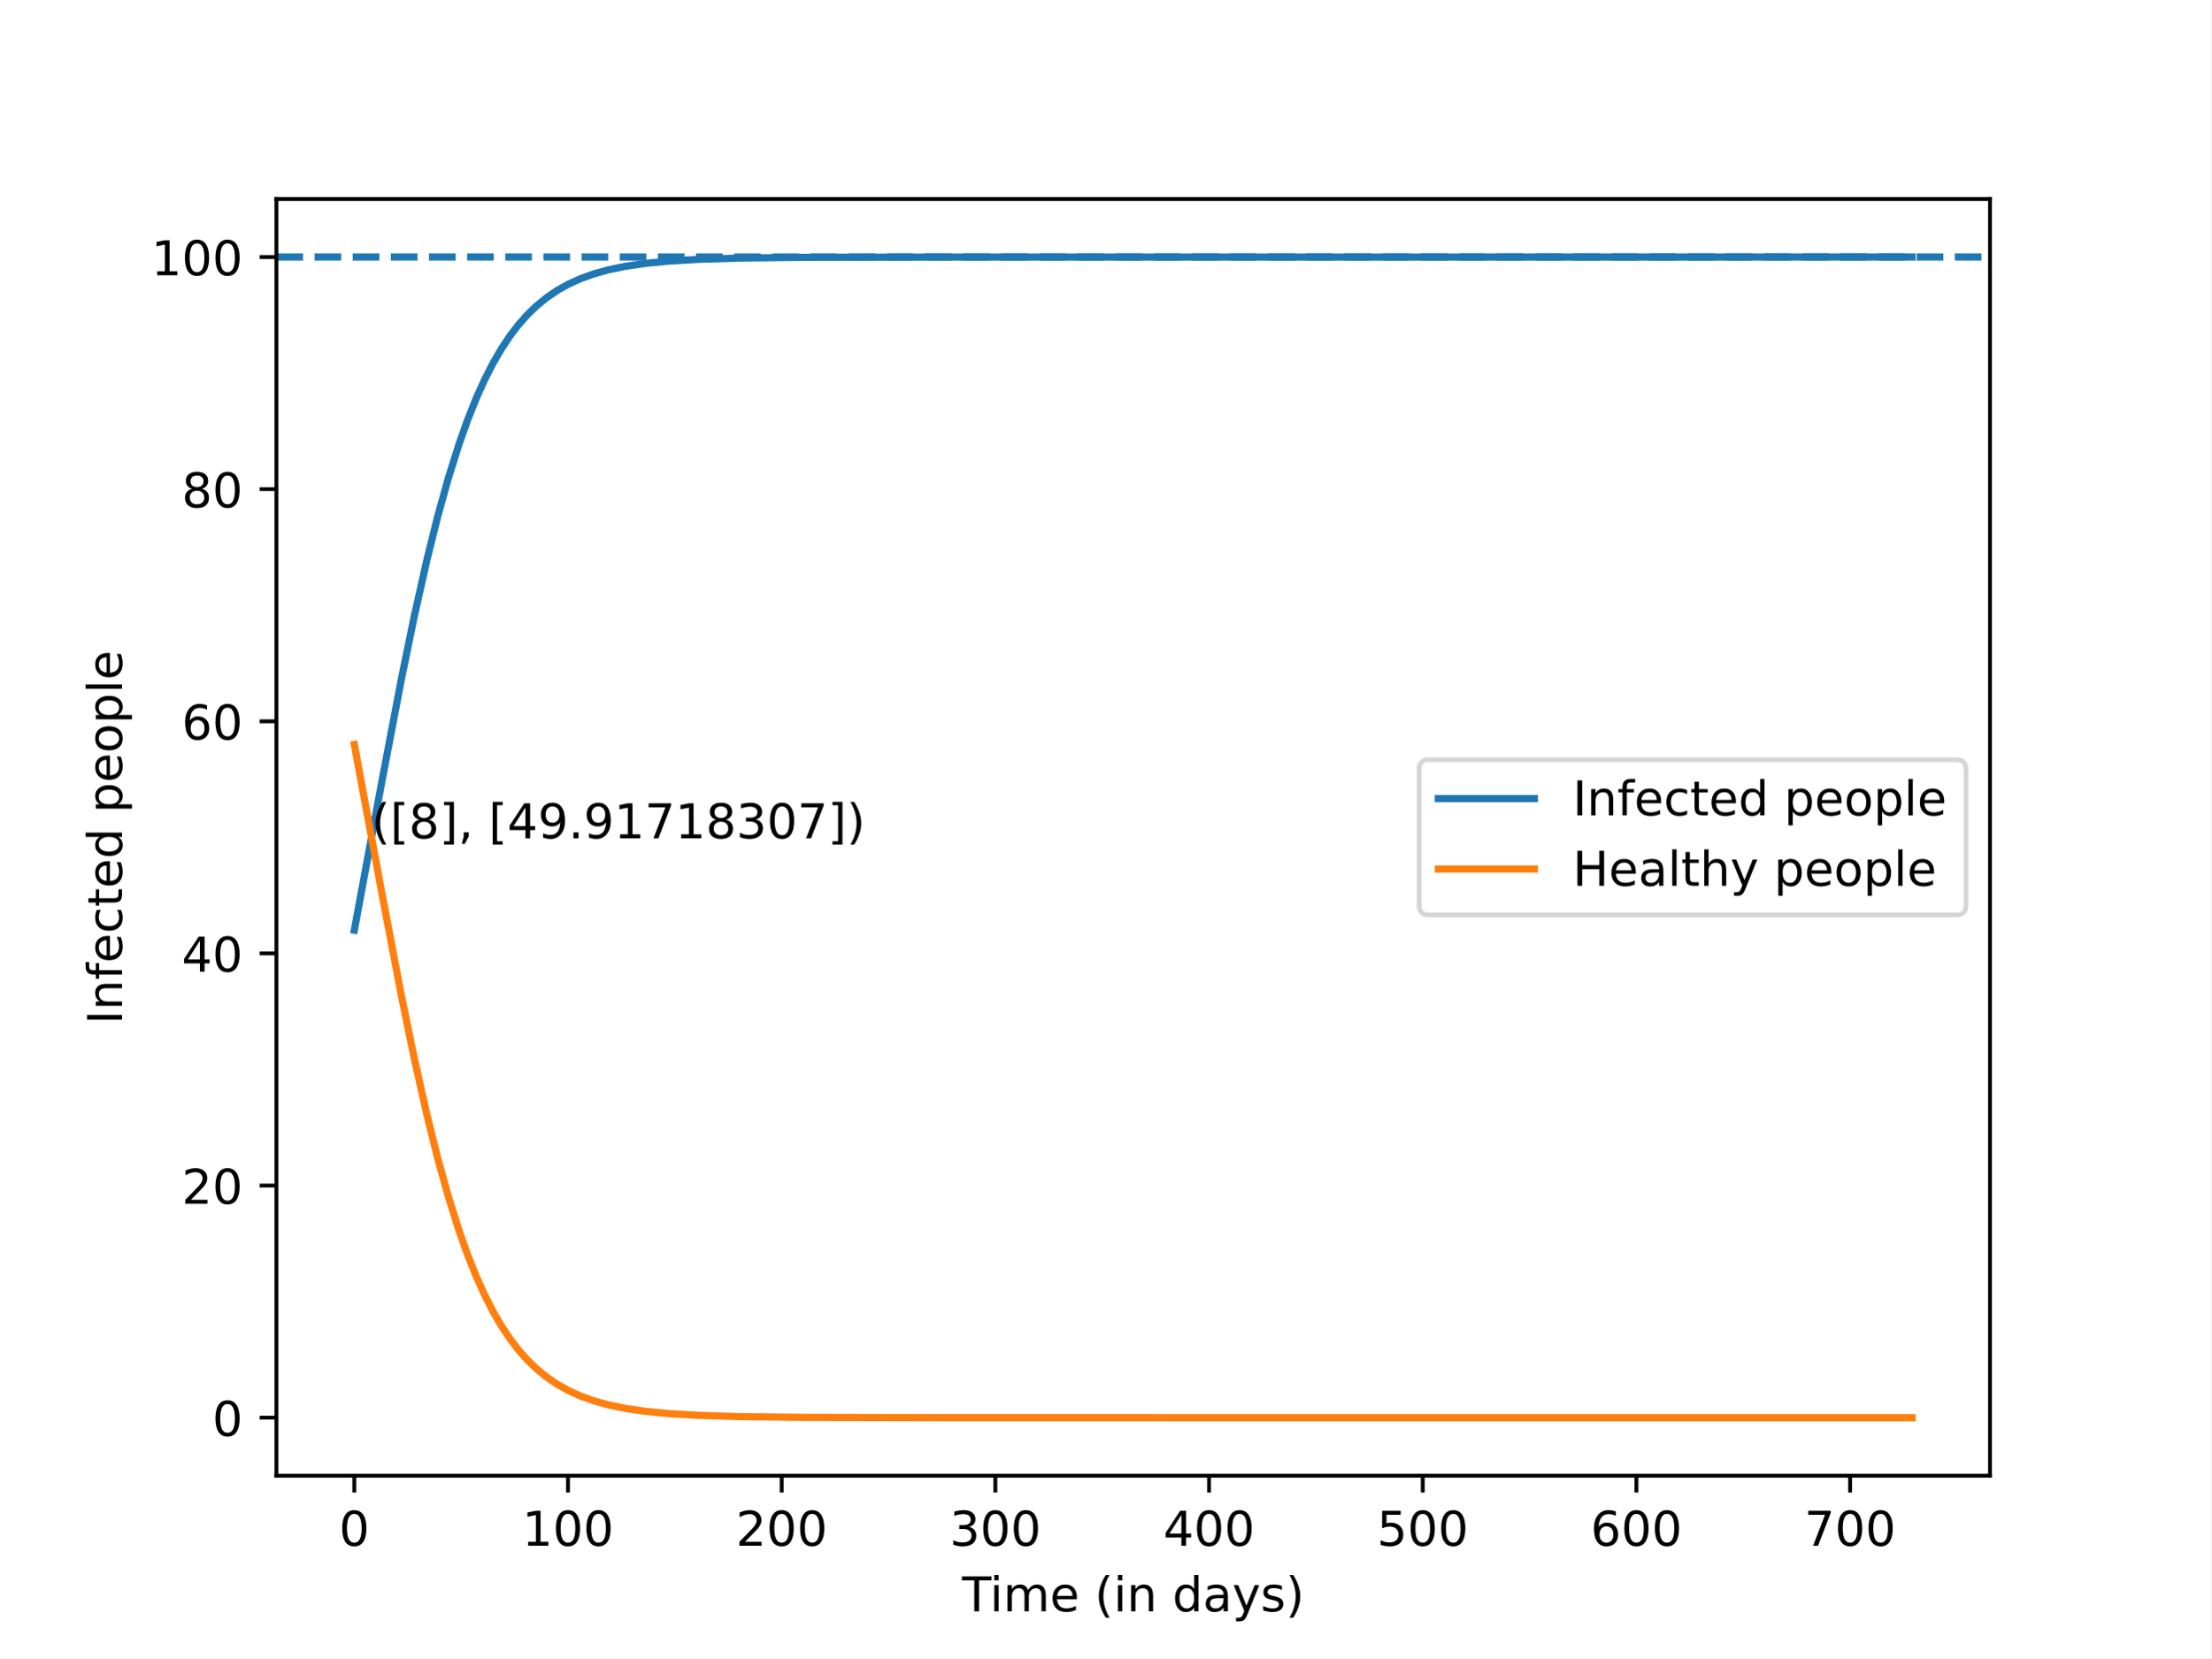
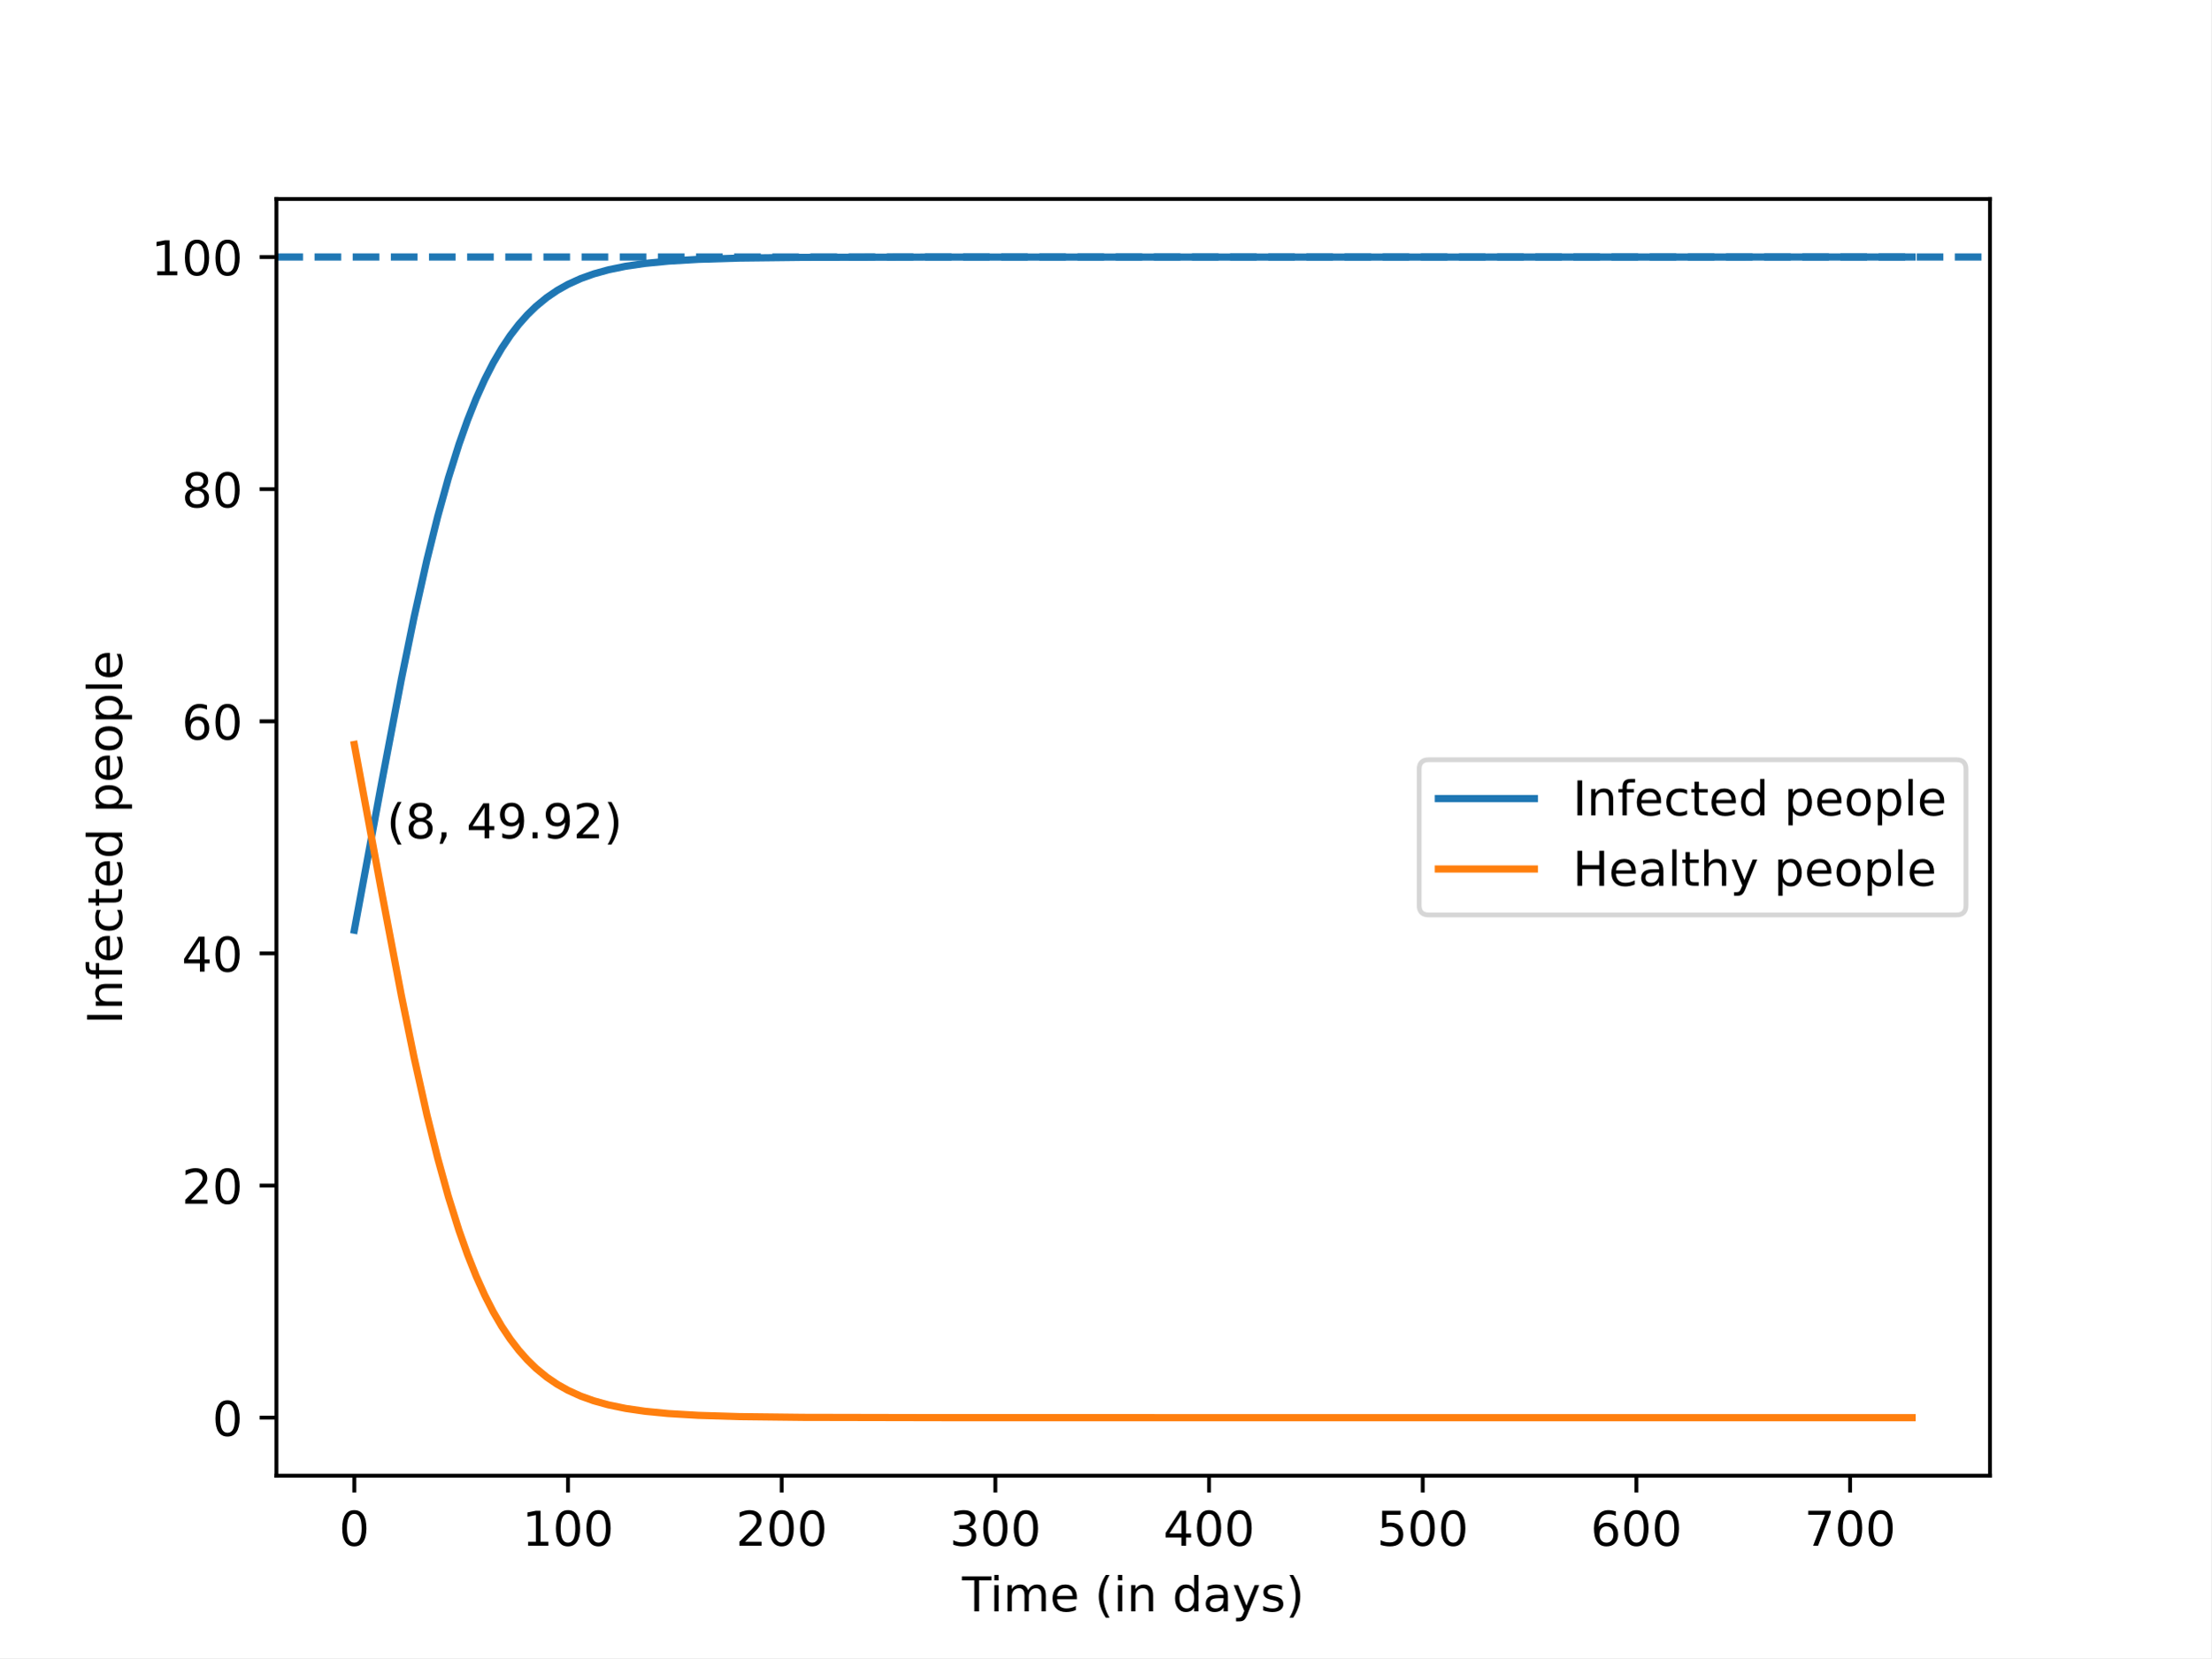
<svg xmlns="http://www.w3.org/2000/svg" xmlns:xlink="http://www.w3.org/1999/xlink" width="460.8pt" height="345.6pt" viewBox="0 0 460.8 345.6" version="1.1">
  <defs>
    <style type="text/css">*{stroke-linejoin: round; stroke-linecap: butt}</style>
  </defs>
  <g id="figure_1">
    <g id="patch_1">
      <path d="M 0 345.6  L 460.8 345.6  L 460.8 0  L 0 0  z " style="fill: #ffffff" />
    </g>
    <g id="axes_1">
      <g id="patch_2">
        <path d="M 57.6 307.584  L 414.72 307.584  L 414.72 41.472  L 57.6 41.472  z " style="fill: #ffffff" />
      </g>
      <g id="matplotlib.axis_1">
        <g id="xtick_1">
          <g id="line2d_1">
            <defs>
-               <path id="m7a7b30a094" d="M 0 0  L 0 3.5  " style="stroke: #000000; stroke-width: 0.8" />
-             </defs>
-             <g>
-               <use xlink:href="#m7a7b30a094" x="73.833" y="307.584" style="stroke: #000000; stroke-width: 0.8" />
+               <path id="m2b00858c28" d="M 0 0  L 0 3.5  " style="stroke: #000000; stroke-width: 0.8" />
+             </defs>
+             <g>
+               <use xlink:href="#m2b00858c28" x="73.833" y="307.584" style="stroke: #000000; stroke-width: 0.8" />
            </g>
          </g>
          <g id="text_1">
            <g transform="translate(70.65148 322.1824) scale(0.1 -0.1)">
              <defs>
                <path id="DejaVuSans-30" d="M 2034 4250  Q 1547 4250 1301 3770  Q 1056 3291 1056 2328  Q 1056 1369 1301 889  Q 1547 409 2034 409  Q 2525 409 2770 889  Q 3016 1369 3016 2328  Q 3016 3291 2770 3770  Q 2525 4250 2034 4250  z M 2034 4750  Q 2819 4750 3233 4129  Q 3647 3509 3647 2328  Q 3647 1150 3233 529  Q 2819 -91 2034 -91  Q 1250 -91 836 529  Q 422 1150 422 2328  Q 422 3509 836 4129  Q 1250 4750 2034 4750  z " transform="scale(0.015625)" />
              </defs>
              <use xlink:href="#DejaVuSans-30" />
            </g>
          </g>
        </g>
        <g id="xtick_2">
          <g id="line2d_2">
            <g>
-               <use xlink:href="#m7a7b30a094" x="118.367" y="307.584" style="stroke: #000000; stroke-width: 0.8" />
+               <use xlink:href="#m2b00858c28" x="118.367" y="307.584" style="stroke: #000000; stroke-width: 0.8" />
            </g>
          </g>
          <g id="text_2">
            <g transform="translate(108.8232 322.1824) scale(0.1 -0.1)">
              <defs>
                <path id="DejaVuSans-31" d="M 794 531  L 1825 531  L 1825 4091  L 703 3866  L 703 4441  L 1819 4666  L 2450 4666  L 2450 531  L 3481 531  L 3481 0  L 794 0  L 794 531  z " transform="scale(0.015625)" />
              </defs>
              <use xlink:href="#DejaVuSans-31" />
              <use xlink:href="#DejaVuSans-30" x="63.623" />
              <use xlink:href="#DejaVuSans-30" x="127.246" />
            </g>
          </g>
        </g>
        <g id="xtick_3">
          <g id="line2d_3">
            <g>
-               <use xlink:href="#m7a7b30a094" x="162.901" y="307.584" style="stroke: #000000; stroke-width: 0.8" />
+               <use xlink:href="#m2b00858c28" x="162.901" y="307.584" style="stroke: #000000; stroke-width: 0.8" />
            </g>
          </g>
          <g id="text_3">
            <g transform="translate(153.3574 322.1824) scale(0.1 -0.1)">
              <defs>
                <path id="DejaVuSans-32" d="M 1228 531  L 3431 531  L 3431 0  L 469 0  L 469 531  Q 828 903 1448 1529  Q 2069 2156 2228 2338  Q 2531 2678 2651 2914  Q 2772 3150 2772 3378  Q 2772 3750 2511 3984  Q 2250 4219 1831 4219  Q 1534 4219 1204 4116  Q 875 4013 500 3803  L 500 4441  Q 881 4594 1212 4672  Q 1544 4750 1819 4750  Q 2544 4750 2975 4387  Q 3406 4025 3406 3419  Q 3406 3131 3298 2873  Q 3191 2616 2906 2266  Q 2828 2175 2409 1742  Q 1991 1309 1228 531  z " transform="scale(0.015625)" />
              </defs>
              <use xlink:href="#DejaVuSans-32" />
              <use xlink:href="#DejaVuSans-30" x="63.623" />
              <use xlink:href="#DejaVuSans-30" x="127.246" />
            </g>
          </g>
        </g>
        <g id="xtick_4">
          <g id="line2d_4">
            <g>
-               <use xlink:href="#m7a7b30a094" x="207.435" y="307.584" style="stroke: #000000; stroke-width: 0.8" />
+               <use xlink:href="#m2b00858c28" x="207.435" y="307.584" style="stroke: #000000; stroke-width: 0.8" />
            </g>
          </g>
          <g id="text_4">
            <g transform="translate(197.8917 322.1824) scale(0.1 -0.1)">
              <defs>
                <path id="DejaVuSans-33" d="M 2597 2516  Q 3050 2419 3304 2112  Q 3559 1806 3559 1356  Q 3559 666 3084 287  Q 2609 -91 1734 -91  Q 1441 -91 1130 -33  Q 819 25 488 141  L 488 750  Q 750 597 1062 519  Q 1375 441 1716 441  Q 2309 441 2620 675  Q 2931 909 2931 1356  Q 2931 1769 2642 2001  Q 2353 2234 1838 2234  L 1294 2234  L 1294 2753  L 1863 2753  Q 2328 2753 2575 2939  Q 2822 3125 2822 3475  Q 2822 3834 2567 4026  Q 2313 4219 1838 4219  Q 1578 4219 1281 4162  Q 984 4106 628 3988  L 628 4550  Q 988 4650 1302 4700  Q 1616 4750 1894 4750  Q 2613 4750 3031 4423  Q 3450 4097 3450 3541  Q 3450 3153 3228 2886  Q 3006 2619 2597 2516  z " transform="scale(0.015625)" />
              </defs>
              <use xlink:href="#DejaVuSans-33" />
              <use xlink:href="#DejaVuSans-30" x="63.623" />
              <use xlink:href="#DejaVuSans-30" x="127.246" />
            </g>
          </g>
        </g>
        <g id="xtick_5">
          <g id="line2d_5">
            <g>
-               <use xlink:href="#m7a7b30a094" x="251.97" y="307.584" style="stroke: #000000; stroke-width: 0.8" />
+               <use xlink:href="#m2b00858c28" x="251.97" y="307.584" style="stroke: #000000; stroke-width: 0.8" />
            </g>
          </g>
          <g id="text_5">
            <g transform="translate(242.4259 322.1824) scale(0.1 -0.1)">
              <defs>
                <path id="DejaVuSans-34" d="M 2419 4116  L 825 1625  L 2419 1625  L 2419 4116  z M 2253 4666  L 3047 4666  L 3047 1625  L 3713 1625  L 3713 1100  L 3047 1100  L 3047 0  L 2419 0  L 2419 1100  L 313 1100  L 313 1709  L 2253 4666  z " transform="scale(0.015625)" />
              </defs>
              <use xlink:href="#DejaVuSans-34" />
              <use xlink:href="#DejaVuSans-30" x="63.623" />
              <use xlink:href="#DejaVuSans-30" x="127.246" />
            </g>
          </g>
        </g>
        <g id="xtick_6">
          <g id="line2d_6">
            <g>
-               <use xlink:href="#m7a7b30a094" x="296.504" y="307.584" style="stroke: #000000; stroke-width: 0.8" />
+               <use xlink:href="#m2b00858c28" x="296.504" y="307.584" style="stroke: #000000; stroke-width: 0.8" />
            </g>
          </g>
          <g id="text_6">
            <g transform="translate(286.9601 322.1824) scale(0.1 -0.1)">
              <defs>
                <path id="DejaVuSans-35" d="M 691 4666  L 3169 4666  L 3169 4134  L 1269 4134  L 1269 2991  Q 1406 3038 1543 3061  Q 1681 3084 1819 3084  Q 2600 3084 3056 2656  Q 3513 2228 3513 1497  Q 3513 744 3044 326  Q 2575 -91 1722 -91  Q 1428 -91 1123 -41  Q 819 9 494 109  L 494 744  Q 775 591 1075 516  Q 1375 441 1709 441  Q 2250 441 2565 725  Q 2881 1009 2881 1497  Q 2881 1984 2565 2268  Q 2250 2553 1709 2553  Q 1456 2553 1204 2497  Q 953 2441 691 2322  L 691 4666  z " transform="scale(0.015625)" />
              </defs>
              <use xlink:href="#DejaVuSans-35" />
              <use xlink:href="#DejaVuSans-30" x="63.623" />
              <use xlink:href="#DejaVuSans-30" x="127.246" />
            </g>
          </g>
        </g>
        <g id="xtick_7">
          <g id="line2d_7">
            <g>
-               <use xlink:href="#m7a7b30a094" x="341.038" y="307.584" style="stroke: #000000; stroke-width: 0.8" />
+               <use xlink:href="#m2b00858c28" x="341.038" y="307.584" style="stroke: #000000; stroke-width: 0.8" />
            </g>
          </g>
          <g id="text_7">
            <g transform="translate(331.4944 322.1824) scale(0.1 -0.1)">
              <defs>
                <path id="DejaVuSans-36" d="M 2113 2584  Q 1688 2584 1439 2293  Q 1191 2003 1191 1497  Q 1191 994 1439 701  Q 1688 409 2113 409  Q 2538 409 2786 701  Q 3034 994 3034 1497  Q 3034 2003 2786 2293  Q 2538 2584 2113 2584  z M 3366 4563  L 3366 3988  Q 3128 4100 2886 4159  Q 2644 4219 2406 4219  Q 1781 4219 1451 3797  Q 1122 3375 1075 2522  Q 1259 2794 1537 2939  Q 1816 3084 2150 3084  Q 2853 3084 3261 2657  Q 3669 2231 3669 1497  Q 3669 778 3244 343  Q 2819 -91 2113 -91  Q 1303 -91 875 529  Q 447 1150 447 2328  Q 447 3434 972 4092  Q 1497 4750 2381 4750  Q 2619 4750 2861 4703  Q 3103 4656 3366 4563  z " transform="scale(0.015625)" />
              </defs>
              <use xlink:href="#DejaVuSans-36" />
              <use xlink:href="#DejaVuSans-30" x="63.623" />
              <use xlink:href="#DejaVuSans-30" x="127.246" />
            </g>
          </g>
        </g>
        <g id="xtick_8">
          <g id="line2d_8">
            <g>
-               <use xlink:href="#m7a7b30a094" x="385.572" y="307.584" style="stroke: #000000; stroke-width: 0.8" />
+               <use xlink:href="#m2b00858c28" x="385.572" y="307.584" style="stroke: #000000; stroke-width: 0.8" />
            </g>
          </g>
          <g id="text_8">
            <g transform="translate(376.0286 322.1824) scale(0.1 -0.1)">
              <defs>
                <path id="DejaVuSans-37" d="M 525 4666  L 3525 4666  L 3525 4397  L 1831 0  L 1172 0  L 2766 4134  L 525 4134  L 525 4666  z " transform="scale(0.015625)" />
              </defs>
              <use xlink:href="#DejaVuSans-37" />
              <use xlink:href="#DejaVuSans-30" x="63.623" />
              <use xlink:href="#DejaVuSans-30" x="127.246" />
            </g>
          </g>
        </g>
        <g id="text_9">
          <g transform="translate(200.4866 335.8606) scale(0.1 -0.1)">
            <defs>
              <path id="DejaVuSans-54" d="M -19 4666  L 3928 4666  L 3928 4134  L 2272 4134  L 2272 0  L 1638 0  L 1638 4134  L -19 4134  L -19 4666  z " transform="scale(0.015625)" />
              <path id="DejaVuSans-69" d="M 603 3500  L 1178 3500  L 1178 0  L 603 0  L 603 3500  z M 603 4863  L 1178 4863  L 1178 4134  L 603 4134  L 603 4863  z " transform="scale(0.015625)" />
              <path id="DejaVuSans-6d" d="M 3328 2828  Q 3544 3216 3844 3400  Q 4144 3584 4550 3584  Q 5097 3584 5394 3201  Q 5691 2819 5691 2113  L 5691 0  L 5113 0  L 5113 2094  Q 5113 2597 4934 2840  Q 4756 3084 4391 3084  Q 3944 3084 3684 2787  Q 3425 2491 3425 1978  L 3425 0  L 2847 0  L 2847 2094  Q 2847 2600 2669 2842  Q 2491 3084 2119 3084  Q 1678 3084 1418 2786  Q 1159 2488 1159 1978  L 1159 0  L 581 0  L 581 3500  L 1159 3500  L 1159 2956  Q 1356 3278 1631 3431  Q 1906 3584 2284 3584  Q 2666 3584 2933 3390  Q 3200 3197 3328 2828  z " transform="scale(0.015625)" />
              <path id="DejaVuSans-65" d="M 3597 1894  L 3597 1613  L 953 1613  Q 991 1019 1311 708  Q 1631 397 2203 397  Q 2534 397 2845 478  Q 3156 559 3463 722  L 3463 178  Q 3153 47 2828 -22  Q 2503 -91 2169 -91  Q 1331 -91 842 396  Q 353 884 353 1716  Q 353 2575 817 3079  Q 1281 3584 2069 3584  Q 2775 3584 3186 3129  Q 3597 2675 3597 1894  z M 3022 2063  Q 3016 2534 2758 2815  Q 2500 3097 2075 3097  Q 1594 3097 1305 2825  Q 1016 2553 972 2059  L 3022 2063  z " transform="scale(0.015625)" />
              <path id="DejaVuSans-20" transform="scale(0.015625)" />
              <path id="DejaVuSans-28" d="M 1984 4856  Q 1566 4138 1362 3434  Q 1159 2731 1159 2009  Q 1159 1288 1364 580  Q 1569 -128 1984 -844  L 1484 -844  Q 1016 -109 783 600  Q 550 1309 550 2009  Q 550 2706 781 3412  Q 1013 4119 1484 4856  L 1984 4856  z " transform="scale(0.015625)" />
              <path id="DejaVuSans-6e" d="M 3513 2113  L 3513 0  L 2938 0  L 2938 2094  Q 2938 2591 2744 2837  Q 2550 3084 2163 3084  Q 1697 3084 1428 2787  Q 1159 2491 1159 1978  L 1159 0  L 581 0  L 581 3500  L 1159 3500  L 1159 2956  Q 1366 3272 1645 3428  Q 1925 3584 2291 3584  Q 2894 3584 3203 3211  Q 3513 2838 3513 2113  z " transform="scale(0.015625)" />
              <path id="DejaVuSans-64" d="M 2906 2969  L 2906 4863  L 3481 4863  L 3481 0  L 2906 0  L 2906 525  Q 2725 213 2448 61  Q 2172 -91 1784 -91  Q 1150 -91 751 415  Q 353 922 353 1747  Q 353 2572 751 3078  Q 1150 3584 1784 3584  Q 2172 3584 2448 3432  Q 2725 3281 2906 2969  z M 947 1747  Q 947 1113 1208 752  Q 1469 391 1925 391  Q 2381 391 2643 752  Q 2906 1113 2906 1747  Q 2906 2381 2643 2742  Q 2381 3103 1925 3103  Q 1469 3103 1208 2742  Q 947 2381 947 1747  z " transform="scale(0.015625)" />
              <path id="DejaVuSans-61" d="M 2194 1759  Q 1497 1759 1228 1600  Q 959 1441 959 1056  Q 959 750 1161 570  Q 1363 391 1709 391  Q 2188 391 2477 730  Q 2766 1069 2766 1631  L 2766 1759  L 2194 1759  z M 3341 1997  L 3341 0  L 2766 0  L 2766 531  Q 2569 213 2275 61  Q 1981 -91 1556 -91  Q 1019 -91 701 211  Q 384 513 384 1019  Q 384 1609 779 1909  Q 1175 2209 1959 2209  L 2766 2209  L 2766 2266  Q 2766 2663 2505 2880  Q 2244 3097 1772 3097  Q 1472 3097 1187 3025  Q 903 2953 641 2809  L 641 3341  Q 956 3463 1253 3523  Q 1550 3584 1831 3584  Q 2591 3584 2966 3190  Q 3341 2797 3341 1997  z " transform="scale(0.015625)" />
              <path id="DejaVuSans-79" d="M 2059 -325  Q 1816 -950 1584 -1140  Q 1353 -1331 966 -1331  L 506 -1331  L 506 -850  L 844 -850  Q 1081 -850 1212 -737  Q 1344 -625 1503 -206  L 1606 56  L 191 3500  L 800 3500  L 1894 763  L 2988 3500  L 3597 3500  L 2059 -325  z " transform="scale(0.015625)" />
              <path id="DejaVuSans-73" d="M 2834 3397  L 2834 2853  Q 2591 2978 2328 3040  Q 2066 3103 1784 3103  Q 1356 3103 1142 2972  Q 928 2841 928 2578  Q 928 2378 1081 2264  Q 1234 2150 1697 2047  L 1894 2003  Q 2506 1872 2764 1633  Q 3022 1394 3022 966  Q 3022 478 2636 193  Q 2250 -91 1575 -91  Q 1294 -91 989 -36  Q 684 19 347 128  L 347 722  Q 666 556 975 473  Q 1284 391 1588 391  Q 1994 391 2212 530  Q 2431 669 2431 922  Q 2431 1156 2273 1281  Q 2116 1406 1581 1522  L 1381 1569  Q 847 1681 609 1914  Q 372 2147 372 2553  Q 372 3047 722 3315  Q 1072 3584 1716 3584  Q 2034 3584 2315 3537  Q 2597 3491 2834 3397  z " transform="scale(0.015625)" />
              <path id="DejaVuSans-29" d="M 513 4856  L 1013 4856  Q 1481 4119 1714 3412  Q 1947 2706 1947 2009  Q 1947 1309 1714 600  Q 1481 -109 1013 -844  L 513 -844  Q 928 -128 1133 580  Q 1338 1288 1338 2009  Q 1338 2731 1133 3434  Q 928 4138 513 4856  z " transform="scale(0.015625)" />
            </defs>
            <use xlink:href="#DejaVuSans-54" />
            <use xlink:href="#DejaVuSans-69" x="57.959" />
            <use xlink:href="#DejaVuSans-6d" x="85.742" />
            <use xlink:href="#DejaVuSans-65" x="183.154" />
            <use xlink:href="#DejaVuSans-20" x="244.678" />
            <use xlink:href="#DejaVuSans-28" x="276.465" />
            <use xlink:href="#DejaVuSans-69" x="315.479" />
            <use xlink:href="#DejaVuSans-6e" x="343.262" />
            <use xlink:href="#DejaVuSans-20" x="406.641" />
            <use xlink:href="#DejaVuSans-64" x="438.428" />
            <use xlink:href="#DejaVuSans-61" x="501.904" />
            <use xlink:href="#DejaVuSans-79" x="563.184" />
            <use xlink:href="#DejaVuSans-73" x="622.363" />
            <use xlink:href="#DejaVuSans-29" x="674.463" />
          </g>
        </g>
      </g>
      <g id="matplotlib.axis_2">
        <g id="ytick_1">
          <g id="line2d_9">
            <defs>
-               <path id="m3bb022feae" d="M 0 0  L -3.5 0  " style="stroke: #000000; stroke-width: 0.8" />
-             </defs>
-             <g>
-               <use xlink:href="#m3bb022feae" x="57.6" y="295.488" style="stroke: #000000; stroke-width: 0.8" />
+               <path id="m9118cf6fed" d="M 0 0  L -3.5 0  " style="stroke: #000000; stroke-width: 0.8" />
+             </defs>
+             <g>
+               <use xlink:href="#m9118cf6fed" x="57.6" y="295.488" style="stroke: #000000; stroke-width: 0.8" />
            </g>
          </g>
          <g id="text_10">
            <g transform="translate(44.2375 299.2872) scale(0.1 -0.1)">
              <use xlink:href="#DejaVuSans-30" />
            </g>
          </g>
        </g>
        <g id="ytick_2">
          <g id="line2d_10">
            <g>
-               <use xlink:href="#m3bb022feae" x="57.6" y="247.104" style="stroke: #000000; stroke-width: 0.8" />
+               <use xlink:href="#m9118cf6fed" x="57.6" y="247.104" style="stroke: #000000; stroke-width: 0.8" />
            </g>
          </g>
          <g id="text_11">
            <g transform="translate(37.875 250.9032) scale(0.1 -0.1)">
              <use xlink:href="#DejaVuSans-32" />
              <use xlink:href="#DejaVuSans-30" x="63.623" />
            </g>
          </g>
        </g>
        <g id="ytick_3">
          <g id="line2d_11">
            <g>
-               <use xlink:href="#m3bb022feae" x="57.6" y="198.72" style="stroke: #000000; stroke-width: 0.8" />
+               <use xlink:href="#m9118cf6fed" x="57.6" y="198.72" style="stroke: #000000; stroke-width: 0.8" />
            </g>
          </g>
          <g id="text_12">
            <g transform="translate(37.875 202.5192) scale(0.1 -0.1)">
              <use xlink:href="#DejaVuSans-34" />
              <use xlink:href="#DejaVuSans-30" x="63.623" />
            </g>
          </g>
        </g>
        <g id="ytick_4">
          <g id="line2d_12">
            <g>
-               <use xlink:href="#m3bb022feae" x="57.6" y="150.336" style="stroke: #000000; stroke-width: 0.8" />
+               <use xlink:href="#m9118cf6fed" x="57.6" y="150.336" style="stroke: #000000; stroke-width: 0.8" />
            </g>
          </g>
          <g id="text_13">
            <g transform="translate(37.875 154.1352) scale(0.1 -0.1)">
              <use xlink:href="#DejaVuSans-36" />
              <use xlink:href="#DejaVuSans-30" x="63.623" />
            </g>
          </g>
        </g>
        <g id="ytick_5">
          <g id="line2d_13">
            <g>
-               <use xlink:href="#m3bb022feae" x="57.6" y="101.952" style="stroke: #000000; stroke-width: 0.8" />
+               <use xlink:href="#m9118cf6fed" x="57.6" y="101.952" style="stroke: #000000; stroke-width: 0.8" />
            </g>
          </g>
          <g id="text_14">
            <g transform="translate(37.875 105.7512) scale(0.1 -0.1)">
              <defs>
                <path id="DejaVuSans-38" d="M 2034 2216  Q 1584 2216 1326 1975  Q 1069 1734 1069 1313  Q 1069 891 1326 650  Q 1584 409 2034 409  Q 2484 409 2743 651  Q 3003 894 3003 1313  Q 3003 1734 2745 1975  Q 2488 2216 2034 2216  z M 1403 2484  Q 997 2584 770 2862  Q 544 3141 544 3541  Q 544 4100 942 4425  Q 1341 4750 2034 4750  Q 2731 4750 3128 4425  Q 3525 4100 3525 3541  Q 3525 3141 3298 2862  Q 3072 2584 2669 2484  Q 3125 2378 3379 2068  Q 3634 1759 3634 1313  Q 3634 634 3220 271  Q 2806 -91 2034 -91  Q 1263 -91 848 271  Q 434 634 434 1313  Q 434 1759 690 2068  Q 947 2378 1403 2484  z M 1172 3481  Q 1172 3119 1398 2916  Q 1625 2713 2034 2713  Q 2441 2713 2670 2916  Q 2900 3119 2900 3481  Q 2900 3844 2670 4047  Q 2441 4250 2034 4250  Q 1625 4250 1398 4047  Q 1172 3844 1172 3481  z " transform="scale(0.015625)" />
              </defs>
              <use xlink:href="#DejaVuSans-38" />
              <use xlink:href="#DejaVuSans-30" x="63.623" />
            </g>
          </g>
        </g>
        <g id="ytick_6">
          <g id="line2d_14">
            <g>
-               <use xlink:href="#m3bb022feae" x="57.6" y="53.568" style="stroke: #000000; stroke-width: 0.8" />
+               <use xlink:href="#m9118cf6fed" x="57.6" y="53.568" style="stroke: #000000; stroke-width: 0.8" />
            </g>
          </g>
          <g id="text_15">
            <g transform="translate(31.5125 57.36722) scale(0.1 -0.1)">
              <use xlink:href="#DejaVuSans-31" />
              <use xlink:href="#DejaVuSans-30" x="63.623" />
              <use xlink:href="#DejaVuSans-30" x="127.246" />
            </g>
          </g>
        </g>
        <g id="text_16">
          <g transform="translate(25.43281 213.5077) rotate(-90) scale(0.1 -0.1)">
            <defs>
              <path id="DejaVuSans-49" d="M 628 4666  L 1259 4666  L 1259 0  L 628 0  L 628 4666  z " transform="scale(0.015625)" />
              <path id="DejaVuSans-66" d="M 2375 4863  L 2375 4384  L 1825 4384  Q 1516 4384 1395 4259  Q 1275 4134 1275 3809  L 1275 3500  L 2222 3500  L 2222 3053  L 1275 3053  L 1275 0  L 697 0  L 697 3053  L 147 3053  L 147 3500  L 697 3500  L 697 3744  Q 697 4328 969 4595  Q 1241 4863 1831 4863  L 2375 4863  z " transform="scale(0.015625)" />
              <path id="DejaVuSans-63" d="M 3122 3366  L 3122 2828  Q 2878 2963 2633 3030  Q 2388 3097 2138 3097  Q 1578 3097 1268 2742  Q 959 2388 959 1747  Q 959 1106 1268 751  Q 1578 397 2138 397  Q 2388 397 2633 464  Q 2878 531 3122 666  L 3122 134  Q 2881 22 2623 -34  Q 2366 -91 2075 -91  Q 1284 -91 818 406  Q 353 903 353 1747  Q 353 2603 823 3093  Q 1294 3584 2113 3584  Q 2378 3584 2631 3529  Q 2884 3475 3122 3366  z " transform="scale(0.015625)" />
              <path id="DejaVuSans-74" d="M 1172 4494  L 1172 3500  L 2356 3500  L 2356 3053  L 1172 3053  L 1172 1153  Q 1172 725 1289 603  Q 1406 481 1766 481  L 2356 481  L 2356 0  L 1766 0  Q 1100 0 847 248  Q 594 497 594 1153  L 594 3053  L 172 3053  L 172 3500  L 594 3500  L 594 4494  L 1172 4494  z " transform="scale(0.015625)" />
              <path id="DejaVuSans-70" d="M 1159 525  L 1159 -1331  L 581 -1331  L 581 3500  L 1159 3500  L 1159 2969  Q 1341 3281 1617 3432  Q 1894 3584 2278 3584  Q 2916 3584 3314 3078  Q 3713 2572 3713 1747  Q 3713 922 3314 415  Q 2916 -91 2278 -91  Q 1894 -91 1617 61  Q 1341 213 1159 525  z M 3116 1747  Q 3116 2381 2855 2742  Q 2594 3103 2138 3103  Q 1681 3103 1420 2742  Q 1159 2381 1159 1747  Q 1159 1113 1420 752  Q 1681 391 2138 391  Q 2594 391 2855 752  Q 3116 1113 3116 1747  z " transform="scale(0.015625)" />
              <path id="DejaVuSans-6f" d="M 1959 3097  Q 1497 3097 1228 2736  Q 959 2375 959 1747  Q 959 1119 1226 758  Q 1494 397 1959 397  Q 2419 397 2687 759  Q 2956 1122 2956 1747  Q 2956 2369 2687 2733  Q 2419 3097 1959 3097  z M 1959 3584  Q 2709 3584 3137 3096  Q 3566 2609 3566 1747  Q 3566 888 3137 398  Q 2709 -91 1959 -91  Q 1206 -91 779 398  Q 353 888 353 1747  Q 353 2609 779 3096  Q 1206 3584 1959 3584  z " transform="scale(0.015625)" />
              <path id="DejaVuSans-6c" d="M 603 4863  L 1178 4863  L 1178 0  L 603 0  L 603 4863  z " transform="scale(0.015625)" />
            </defs>
            <use xlink:href="#DejaVuSans-49" />
            <use xlink:href="#DejaVuSans-6e" x="29.492" />
            <use xlink:href="#DejaVuSans-66" x="92.871" />
            <use xlink:href="#DejaVuSans-65" x="128.076" />
            <use xlink:href="#DejaVuSans-63" x="189.6" />
            <use xlink:href="#DejaVuSans-74" x="244.58" />
            <use xlink:href="#DejaVuSans-65" x="283.789" />
            <use xlink:href="#DejaVuSans-64" x="345.312" />
            <use xlink:href="#DejaVuSans-20" x="408.789" />
            <use xlink:href="#DejaVuSans-70" x="440.576" />
            <use xlink:href="#DejaVuSans-65" x="504.053" />
            <use xlink:href="#DejaVuSans-6f" x="565.576" />
            <use xlink:href="#DejaVuSans-70" x="626.758" />
            <use xlink:href="#DejaVuSans-6c" x="690.234" />
            <use xlink:href="#DejaVuSans-65" x="718.018" />
          </g>
        </g>
      </g>
      <g id="line2d_15">
-         <path d="M 73.833 193.882  L 79.622 162.66  L 83.63 141.619  L 86.302 128.582  L 88.974 116.66  L 91.201 107.699  L 93.428 99.672  L 95.655 92.579  L 97.436 87.556  L 99.217 83.083  L 100.999 79.123  L 102.78 75.638  L 104.561 72.584  L 106.343 69.92  L 108.124 67.605  L 109.905 65.6  L 111.687 63.867  L 113.914 62.035  L 116.14 60.519  L 118.367 59.267  L 121.039 58.053  L 123.711 57.093  L 126.828 56.227  L 130.391 55.492  L 134.399 54.904  L 139.298 54.422  L 145.533 54.051  L 153.994 53.791  L 167.355 53.634  L 196.302 53.573  L 398.487 53.568  L 398.487 53.568  " clip-path="url(#pc62165d4b7)" style="fill: none; stroke: #1f77b4; stroke-width: 1.5; stroke-linecap: square" />
+         <path d="M 73.833 193.882  L 79.622 162.66  L 83.63 141.619  L 86.302 128.582  L 88.974 116.66  L 91.201 107.699  L 93.428 99.672  L 95.655 92.579  L 97.436 87.556  L 99.217 83.083  L 100.999 79.123  L 102.78 75.638  L 104.561 72.584  L 106.343 69.92  L 108.124 67.605  L 109.905 65.6  L 111.687 63.867  L 113.914 62.035  L 116.14 60.519  L 118.367 59.267  L 121.039 58.053  L 123.711 57.093  L 126.828 56.227  L 130.391 55.492  L 134.399 54.904  L 139.298 54.422  L 145.533 54.051  L 153.994 53.791  L 167.355 53.634  L 196.302 53.573  L 398.487 53.568  L 398.487 53.568  " clip-path="url(#p7f1957f443)" style="fill: none; stroke: #1f77b4; stroke-width: 1.5; stroke-linecap: square" />
      </g>
      <g id="line2d_16">
-         <path d="M 73.833 155.174  L 79.622 186.396  L 83.63 207.437  L 86.302 220.474  L 88.974 232.396  L 91.201 241.357  L 93.428 249.384  L 95.655 256.477  L 97.436 261.5  L 99.217 265.973  L 100.999 269.933  L 102.78 273.418  L 104.561 276.472  L 106.343 279.136  L 108.124 281.451  L 109.905 283.456  L 111.687 285.189  L 113.914 287.021  L 116.14 288.537  L 118.367 289.789  L 121.039 291.003  L 123.711 291.963  L 126.828 292.829  L 130.391 293.564  L 134.399 294.152  L 139.298 294.634  L 145.533 295.005  L 153.994 295.265  L 167.355 295.422  L 196.302 295.483  L 398.487 295.488  L 398.487 295.488  " clip-path="url(#pc62165d4b7)" style="fill: none; stroke: #ff7f0e; stroke-width: 1.5; stroke-linecap: square" />
+         <path d="M 73.833 155.174  L 79.622 186.396  L 83.63 207.437  L 86.302 220.474  L 88.974 232.396  L 91.201 241.357  L 93.428 249.384  L 95.655 256.477  L 97.436 261.5  L 99.217 265.973  L 100.999 269.933  L 102.78 273.418  L 104.561 276.472  L 106.343 279.136  L 108.124 281.451  L 109.905 283.456  L 111.687 285.189  L 113.914 287.021  L 116.14 288.537  L 118.367 289.789  L 121.039 291.003  L 123.711 291.963  L 126.828 292.829  L 130.391 293.564  L 134.399 294.152  L 139.298 294.634  L 145.533 295.005  L 153.994 295.265  L 167.355 295.422  L 196.302 295.483  L 398.487 295.488  L 398.487 295.488  " clip-path="url(#p7f1957f443)" style="fill: none; stroke: #ff7f0e; stroke-width: 1.5; stroke-linecap: square" />
      </g>
      <g id="line2d_17">
-         <path d="M 57.6 53.568  L 414.72 53.568  " clip-path="url(#pc62165d4b7)" style="fill: none; stroke-dasharray: 5.55,2.4; stroke-dashoffset: 0; stroke: #1f77b4; stroke-width: 1.5" />
+         <path d="M 57.6 53.568  L 414.72 53.568  " clip-path="url(#p7f1957f443)" style="fill: none; stroke-dasharray: 5.55,2.4; stroke-dashoffset: 0; stroke: #1f77b4; stroke-width: 1.5" />
      </g>
      <g id="patch_3">
        <path d="M 57.6 307.584  L 57.6 41.472  " style="fill: none; stroke: #000000; stroke-width: 0.8; stroke-linejoin: miter; stroke-linecap: square" />
      </g>
      <g id="patch_4">
        <path d="M 414.72 307.584  L 414.72 41.472  " style="fill: none; stroke: #000000; stroke-width: 0.8; stroke-linejoin: miter; stroke-linecap: square" />
      </g>
      <g id="patch_5">
        <path d="M 57.6 307.584  L 414.72 307.584  " style="fill: none; stroke: #000000; stroke-width: 0.8; stroke-linejoin: miter; stroke-linecap: square" />
      </g>
      <g id="patch_6">
        <path d="M 57.6 41.472  L 414.72 41.472  " style="fill: none; stroke: #000000; stroke-width: 0.8; stroke-linejoin: miter; stroke-linecap: square" />
      </g>
      <g id="text_17">
        <g transform="translate(77.39547 174.7284) scale(0.1 -0.1)">
          <defs>
-             <path id="DejaVuSans-5b" d="M 550 4863  L 1875 4863  L 1875 4416  L 1125 4416  L 1125 -397  L 1875 -397  L 1875 -844  L 550 -844  L 550 4863  z " transform="scale(0.015625)" />
-             <path id="DejaVuSans-5d" d="M 1947 4863  L 1947 -844  L 622 -844  L 622 -397  L 1369 -397  L 1369 4416  L 622 4416  L 622 4863  L 1947 4863  z " transform="scale(0.015625)" />
            <path id="DejaVuSans-2c" d="M 750 794  L 1409 794  L 1409 256  L 897 -744  L 494 -744  L 750 256  L 750 794  z " transform="scale(0.015625)" />
            <path id="DejaVuSans-39" d="M 703 97  L 703 672  Q 941 559 1184 500  Q 1428 441 1663 441  Q 2288 441 2617 861  Q 2947 1281 2994 2138  Q 2813 1869 2534 1725  Q 2256 1581 1919 1581  Q 1219 1581 811 2004  Q 403 2428 403 3163  Q 403 3881 828 4315  Q 1253 4750 1959 4750  Q 2769 4750 3195 4129  Q 3622 3509 3622 2328  Q 3622 1225 3098 567  Q 2575 -91 1691 -91  Q 1453 -91 1209 -44  Q 966 3 703 97  z M 1959 2075  Q 2384 2075 2632 2365  Q 2881 2656 2881 3163  Q 2881 3666 2632 3958  Q 2384 4250 1959 4250  Q 1534 4250 1286 3958  Q 1038 3666 1038 3163  Q 1038 2656 1286 2365  Q 1534 2075 1959 2075  z " transform="scale(0.015625)" />
            <path id="DejaVuSans-2e" d="M 684 794  L 1344 794  L 1344 0  L 684 0  L 684 794  z " transform="scale(0.015625)" />
          </defs>
-           <use xlink:href="#DejaVuSans-28" />
-           <use xlink:href="#DejaVuSans-5b" x="39.014" />
-           <use xlink:href="#DejaVuSans-38" x="78.027" />
-           <use xlink:href="#DejaVuSans-5d" x="141.65" />
-           <use xlink:href="#DejaVuSans-2c" x="180.664" />
-           <use xlink:href="#DejaVuSans-20" x="212.451" />
-           <use xlink:href="#DejaVuSans-5b" x="244.238" />
-           <use xlink:href="#DejaVuSans-34" x="283.252" />
-           <use xlink:href="#DejaVuSans-39" x="346.875" />
-           <use xlink:href="#DejaVuSans-2e" x="410.498" />
-           <use xlink:href="#DejaVuSans-39" x="442.285" />
-           <use xlink:href="#DejaVuSans-31" x="505.908" />
-           <use xlink:href="#DejaVuSans-37" x="569.531" />
-           <use xlink:href="#DejaVuSans-31" x="633.154" />
-           <use xlink:href="#DejaVuSans-38" x="696.777" />
-           <use xlink:href="#DejaVuSans-33" x="760.4" />
-           <use xlink:href="#DejaVuSans-30" x="824.023" />
-           <use xlink:href="#DejaVuSans-37" x="887.646" />
-           <use xlink:href="#DejaVuSans-5d" x="951.27" />
-           <use xlink:href="#DejaVuSans-29" x="990.283" />
+           <use xlink:href="#DejaVuSans-20" />
+           <use xlink:href="#DejaVuSans-28" x="31.787" />
+           <use xlink:href="#DejaVuSans-38" x="70.801" />
+           <use xlink:href="#DejaVuSans-2c" x="134.424" />
+           <use xlink:href="#DejaVuSans-20" x="166.211" />
+           <use xlink:href="#DejaVuSans-34" x="197.998" />
+           <use xlink:href="#DejaVuSans-39" x="261.621" />
+           <use xlink:href="#DejaVuSans-2e" x="325.244" />
+           <use xlink:href="#DejaVuSans-39" x="357.031" />
+           <use xlink:href="#DejaVuSans-32" x="420.654" />
+           <use xlink:href="#DejaVuSans-29" x="484.277" />
        </g>
      </g>
      <g id="legend_1">
        <g id="patch_7">
          <path d="M 297.761 190.706  L 407.72 190.706  Q 409.72 190.706 409.72 188.706  L 409.72 160.35  Q 409.72 158.35 407.72 158.35  L 297.761 158.35  Q 295.761 158.35 295.761 160.35  L 295.761 188.706  Q 295.761 190.706 297.761 190.706  z " style="fill: #ffffff; opacity: 0.8; stroke: #cccccc; stroke-linejoin: miter" />
        </g>
        <g id="line2d_18">
          <path d="M 299.761 166.448  L 309.761 166.448  L 319.761 166.448  " style="fill: none; stroke: #1f77b4; stroke-width: 1.5; stroke-linecap: square" />
        </g>
        <g id="text_18">
          <g transform="translate(327.7606 169.9483) scale(0.1 -0.1)">
            <use xlink:href="#DejaVuSans-49" />
            <use xlink:href="#DejaVuSans-6e" x="29.492" />
            <use xlink:href="#DejaVuSans-66" x="92.871" />
            <use xlink:href="#DejaVuSans-65" x="128.076" />
            <use xlink:href="#DejaVuSans-63" x="189.6" />
            <use xlink:href="#DejaVuSans-74" x="244.58" />
            <use xlink:href="#DejaVuSans-65" x="283.789" />
            <use xlink:href="#DejaVuSans-64" x="345.312" />
            <use xlink:href="#DejaVuSans-20" x="408.789" />
            <use xlink:href="#DejaVuSans-70" x="440.576" />
            <use xlink:href="#DejaVuSans-65" x="504.053" />
            <use xlink:href="#DejaVuSans-6f" x="565.576" />
            <use xlink:href="#DejaVuSans-70" x="626.758" />
            <use xlink:href="#DejaVuSans-6c" x="690.234" />
            <use xlink:href="#DejaVuSans-65" x="718.018" />
          </g>
        </g>
        <g id="line2d_19">
          <path d="M 299.761 181.126  L 309.761 181.126  L 319.761 181.126  " style="fill: none; stroke: #ff7f0e; stroke-width: 1.5; stroke-linecap: square" />
        </g>
        <g id="text_19">
          <g transform="translate(327.7606 184.6264) scale(0.1 -0.1)">
            <defs>
              <path id="DejaVuSans-48" d="M 628 4666  L 1259 4666  L 1259 2753  L 3553 2753  L 3553 4666  L 4184 4666  L 4184 0  L 3553 0  L 3553 2222  L 1259 2222  L 1259 0  L 628 0  L 628 4666  z " transform="scale(0.015625)" />
              <path id="DejaVuSans-68" d="M 3513 2113  L 3513 0  L 2938 0  L 2938 2094  Q 2938 2591 2744 2837  Q 2550 3084 2163 3084  Q 1697 3084 1428 2787  Q 1159 2491 1159 1978  L 1159 0  L 581 0  L 581 4863  L 1159 4863  L 1159 2956  Q 1366 3272 1645 3428  Q 1925 3584 2291 3584  Q 2894 3584 3203 3211  Q 3513 2838 3513 2113  z " transform="scale(0.015625)" />
            </defs>
            <use xlink:href="#DejaVuSans-48" />
            <use xlink:href="#DejaVuSans-65" x="75.195" />
            <use xlink:href="#DejaVuSans-61" x="136.719" />
            <use xlink:href="#DejaVuSans-6c" x="197.998" />
            <use xlink:href="#DejaVuSans-74" x="225.781" />
            <use xlink:href="#DejaVuSans-68" x="264.99" />
            <use xlink:href="#DejaVuSans-79" x="328.369" />
            <use xlink:href="#DejaVuSans-20" x="387.549" />
            <use xlink:href="#DejaVuSans-70" x="419.336" />
            <use xlink:href="#DejaVuSans-65" x="482.812" />
            <use xlink:href="#DejaVuSans-6f" x="544.336" />
            <use xlink:href="#DejaVuSans-70" x="605.518" />
            <use xlink:href="#DejaVuSans-6c" x="668.994" />
            <use xlink:href="#DejaVuSans-65" x="696.777" />
          </g>
        </g>
      </g>
    </g>
  </g>
  <defs>
-     <clipPath id="pc62165d4b7">
+     <clipPath id="p7f1957f443">
      <rect x="57.6" y="41.472" width="357.12" height="266.112" />
    </clipPath>
  </defs>
</svg>
